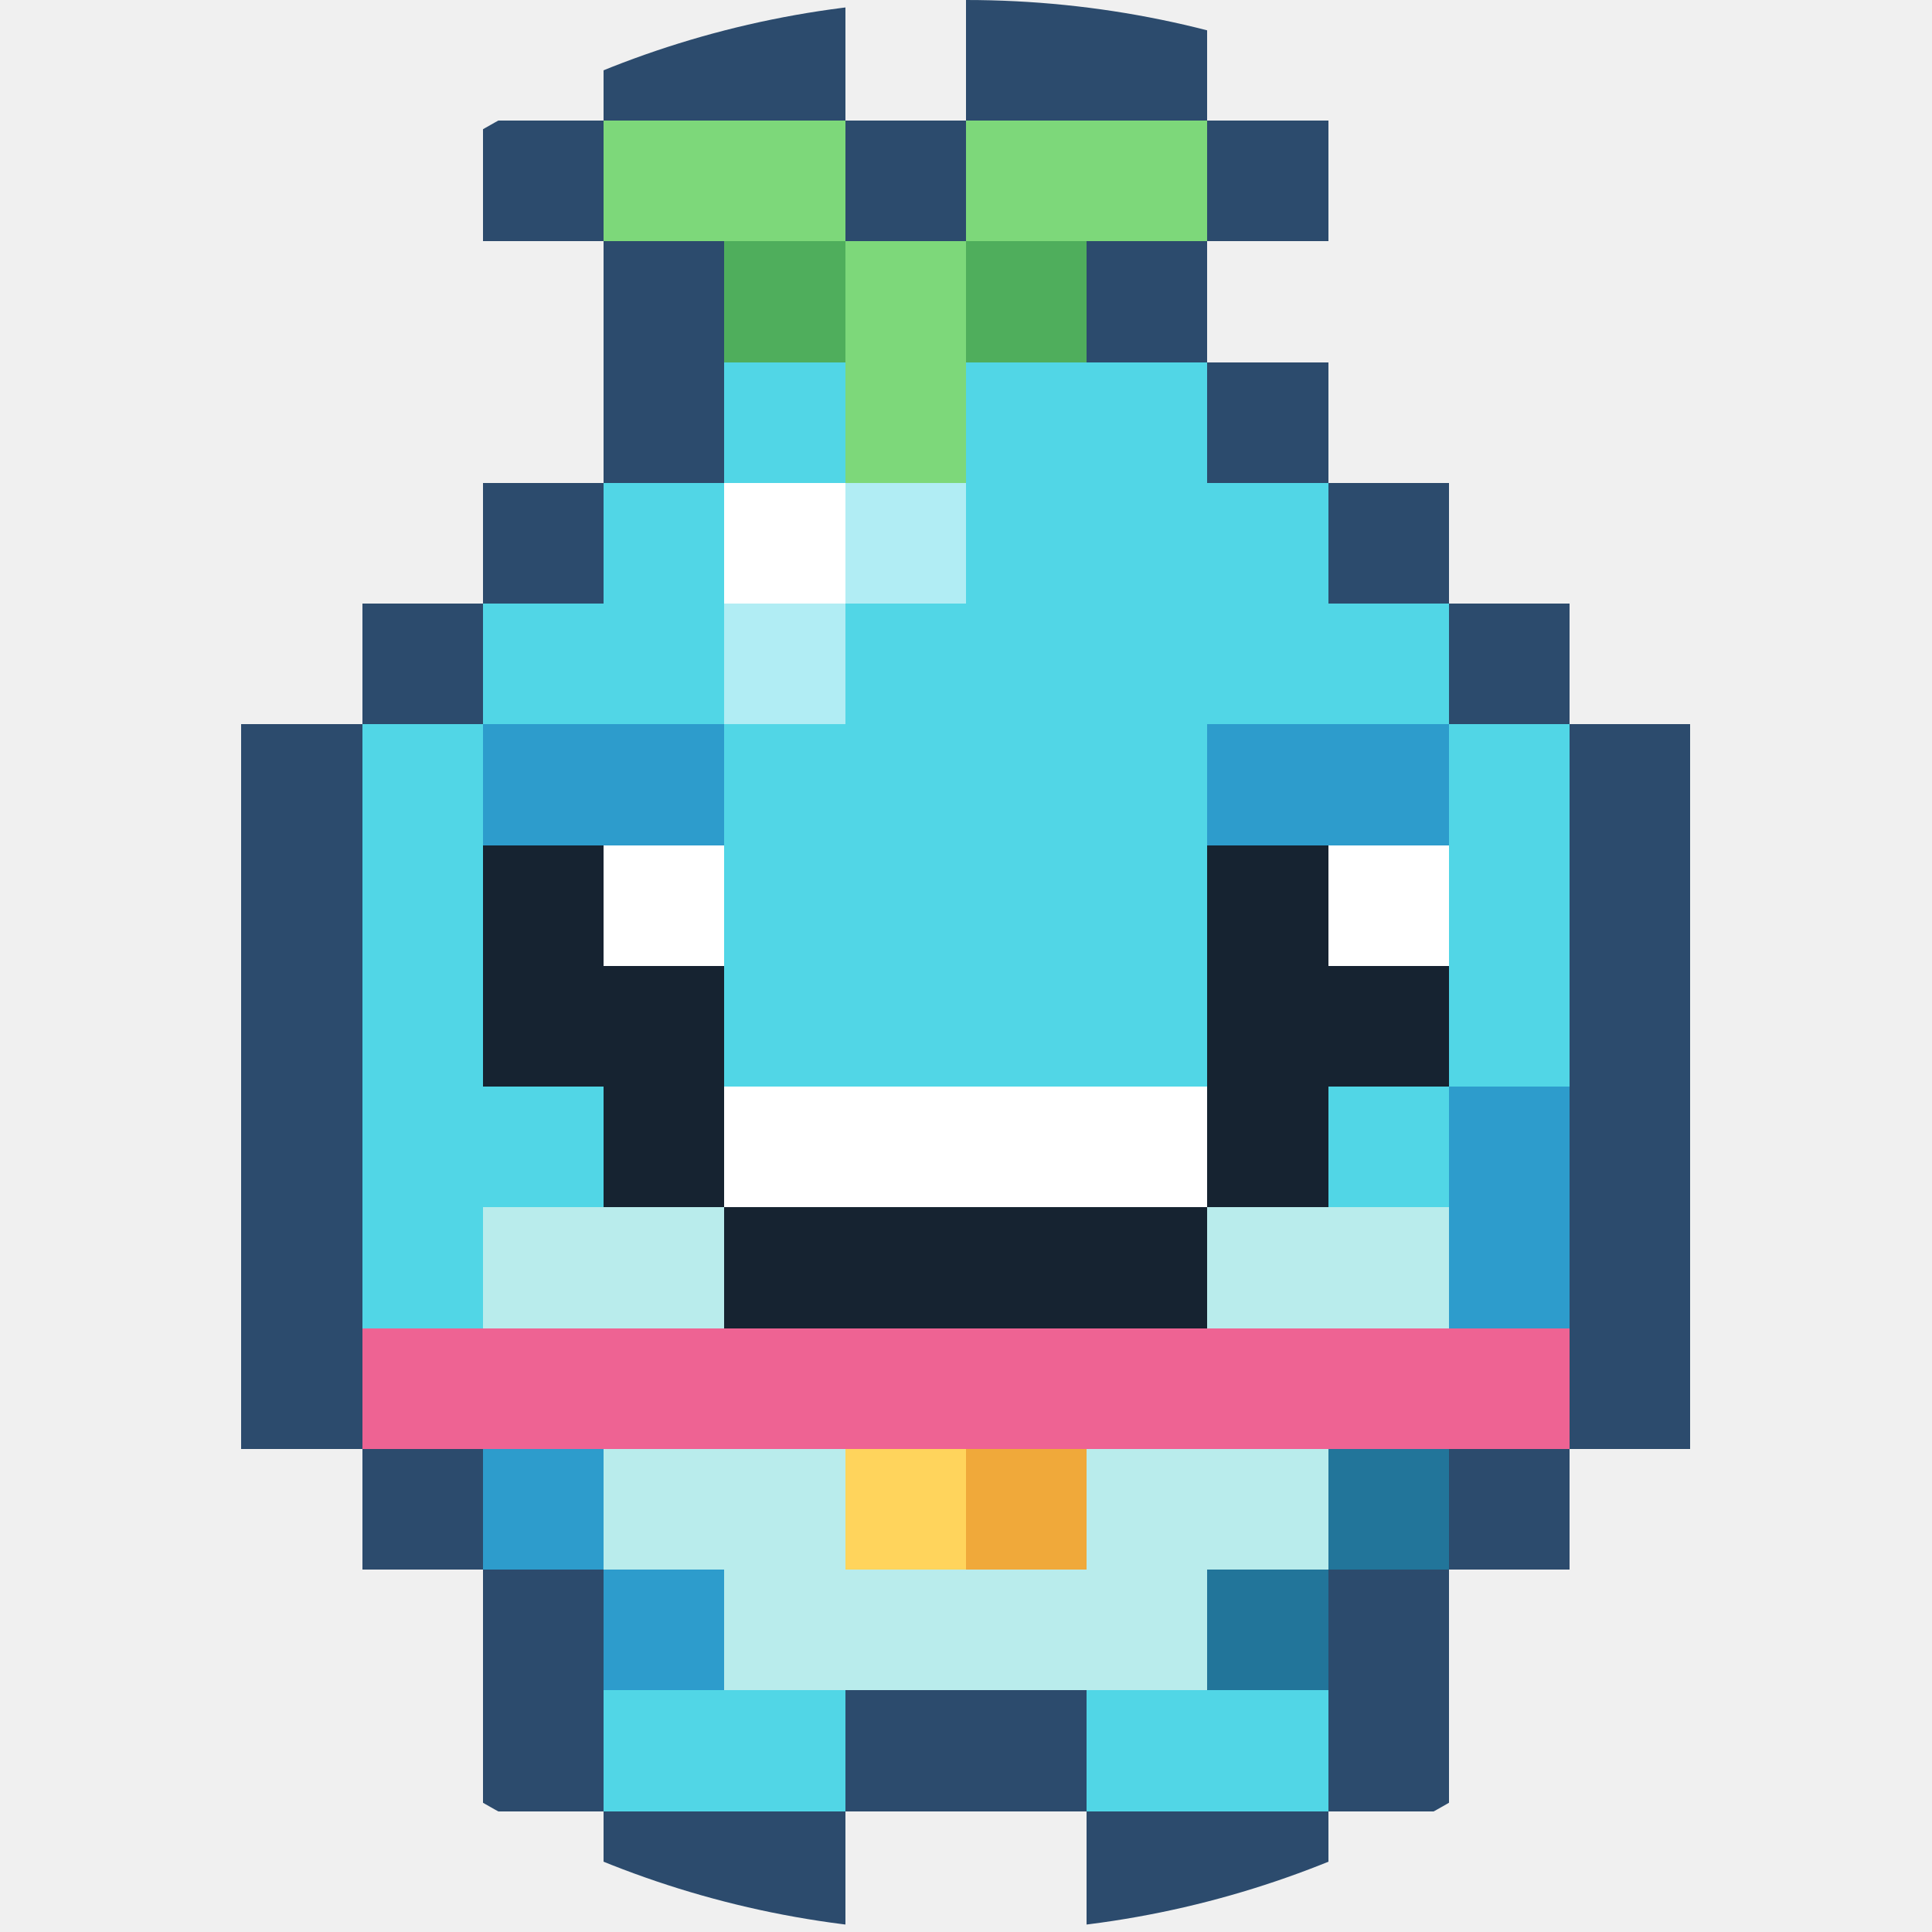
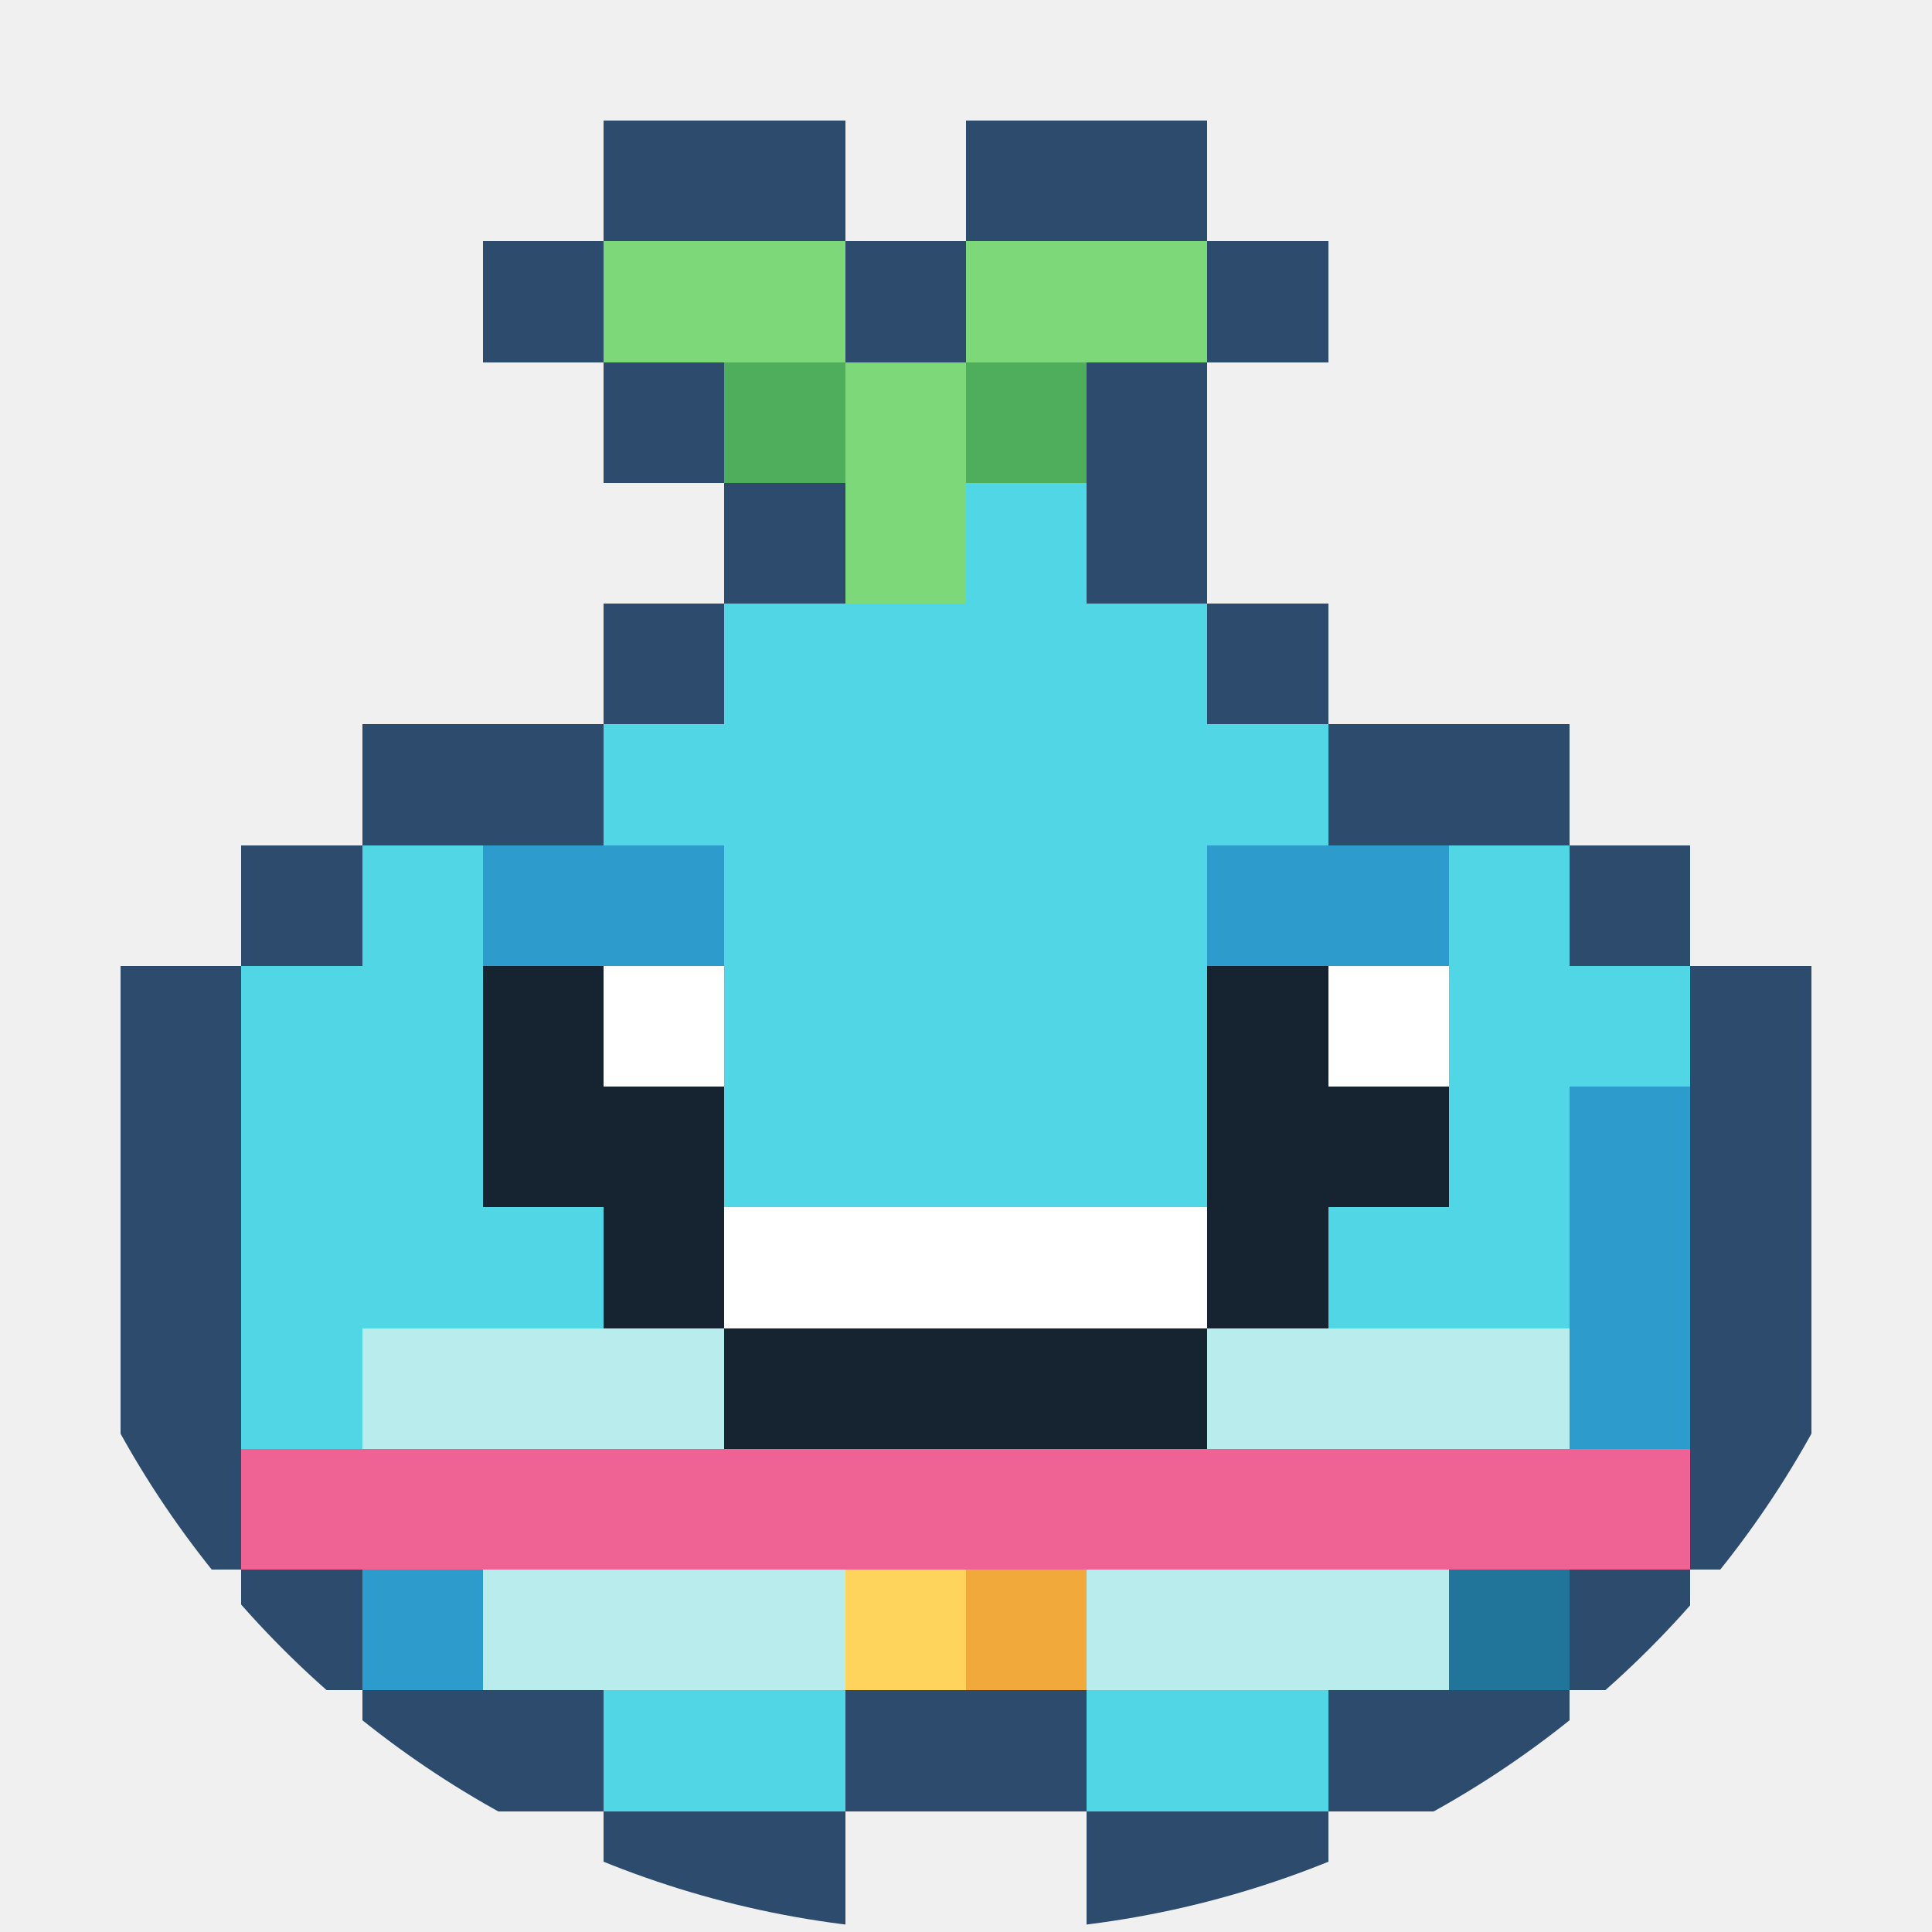
<svg xmlns="http://www.w3.org/2000/svg" width="128" height="128" viewBox="0 0 128 128" shape-rendering="crispEdges" role="presentation" aria-hidden="true">
  <defs>
    <clipPath id="clip">
      <circle cx="64" cy="64" r="64" />
    </clipPath>
  </defs>
  <g clip-path="url(#clip)">
-     <rect x="40" y="0" width="16" height="8" fill="#2C4B6D" />
-     <rect x="64" y="0" width="16" height="8" fill="#2C4B6D" />
-     <rect x="32" y="8" width="8" height="8" fill="#2C4B6D" />
-     <rect x="40" y="8" width="16" height="8" fill="#7DD87A" />
-     <rect x="56" y="8" width="8" height="8" fill="#2C4B6D" />
-     <rect x="64" y="8" width="16" height="8" fill="#7DD87A" />
-     <rect x="80" y="8" width="8" height="8" fill="#2C4B6D" />
-     <rect x="40" y="16" width="8" height="8" fill="#2C4B6D" />
-     <rect x="48" y="16" width="8" height="8" fill="#4FAE5C" />
-     <rect x="56" y="16" width="8" height="8" fill="#7DD87A" />
-     <rect x="64" y="16" width="8" height="8" fill="#4FAE5C" />
-     <rect x="72" y="16" width="8" height="8" fill="#2C4B6D" />
+     <rect x="40" y="8" width="16" height="8" fill="#2C4B6D" />
+     <rect x="64" y="8" width="16" height="8" fill="#2C4B6D" />
+     <rect x="32" y="16" width="8" height="8" fill="#2C4B6D" />
+     <rect x="40" y="16" width="16" height="8" fill="#7DD87A" />
+     <rect x="56" y="16" width="8" height="8" fill="#2C4B6D" />
+     <rect x="64" y="16" width="16" height="8" fill="#7DD87A" />
+     <rect x="80" y="16" width="8" height="8" fill="#2C4B6D" />
    <rect x="40" y="24" width="8" height="8" fill="#2C4B6D" />
-     <rect x="48" y="24" width="8" height="8" fill="#51D6E6" />
+     <rect x="48" y="24" width="8" height="8" fill="#4FAE5C" />
    <rect x="56" y="24" width="8" height="8" fill="#7DD87A" />
-     <rect x="64" y="24" width="16" height="8" fill="#51D6E6" />
-     <rect x="80" y="24" width="8" height="8" fill="#2C4B6D" />
-     <rect x="32" y="32" width="8" height="8" fill="#2C4B6D" />
-     <rect x="40" y="32" width="8" height="8" fill="#51D6E6" />
-     <rect x="48" y="32" width="8" height="8" fill="#FFFFFF" />
-     <rect x="56" y="32" width="8" height="8" fill="#B1EDF4" />
-     <rect x="64" y="32" width="24" height="8" fill="#51D6E6" />
-     <rect x="88" y="32" width="8" height="8" fill="#2C4B6D" />
-     <rect x="24" y="40" width="8" height="8" fill="#2C4B6D" />
-     <rect x="32" y="40" width="16" height="8" fill="#51D6E6" />
-     <rect x="48" y="40" width="8" height="8" fill="#B1EDF4" />
-     <rect x="56" y="40" width="40" height="8" fill="#51D6E6" />
-     <rect x="96" y="40" width="8" height="8" fill="#2C4B6D" />
-     <rect x="16" y="48" width="8" height="8" fill="#2C4B6D" />
-     <rect x="24" y="48" width="8" height="8" fill="#51D6E6" />
-     <rect x="32" y="48" width="16" height="8" fill="#2D9CCC" />
-     <rect x="48" y="48" width="32" height="8" fill="#51D6E6" />
-     <rect x="80" y="48" width="16" height="8" fill="#2D9CCC" />
-     <rect x="96" y="48" width="8" height="8" fill="#51D6E6" />
-     <rect x="104" y="48" width="8" height="8" fill="#2C4B6D" />
+     <rect x="64" y="24" width="8" height="8" fill="#4FAE5C" />
+     <rect x="72" y="24" width="8" height="8" fill="#2C4B6D" />
+     <rect x="48" y="32" width="8" height="8" fill="#2C4B6D" />
+     <rect x="56" y="32" width="8" height="8" fill="#7DD87A" />
+     <rect x="64" y="32" width="8" height="8" fill="#51D6E6" />
+     <rect x="72" y="32" width="8" height="8" fill="#2C4B6D" />
+     <rect x="40" y="40" width="8" height="8" fill="#2C4B6D" />
+     <rect x="48" y="40" width="32" height="8" fill="#51D6E6" />
+     <rect x="80" y="40" width="8" height="8" fill="#2C4B6D" />
+     <rect x="24" y="48" width="16" height="8" fill="#2C4B6D" />
+     <rect x="40" y="48" width="48" height="8" fill="#51D6E6" />
+     <rect x="88" y="48" width="16" height="8" fill="#2C4B6D" />
    <rect x="16" y="56" width="8" height="8" fill="#2C4B6D" />
    <rect x="24" y="56" width="8" height="8" fill="#51D6E6" />
-     <rect x="32" y="56" width="8" height="8" fill="#162331" />
-     <rect x="40" y="56" width="8" height="8" fill="#FFFFFF" />
+     <rect x="32" y="56" width="16" height="8" fill="#2D9CCC" />
    <rect x="48" y="56" width="32" height="8" fill="#51D6E6" />
-     <rect x="80" y="56" width="8" height="8" fill="#162331" />
-     <rect x="88" y="56" width="8" height="8" fill="#FFFFFF" />
+     <rect x="80" y="56" width="16" height="8" fill="#2D9CCC" />
    <rect x="96" y="56" width="8" height="8" fill="#51D6E6" />
    <rect x="104" y="56" width="8" height="8" fill="#2C4B6D" />
-     <rect x="16" y="64" width="8" height="8" fill="#2C4B6D" />
-     <rect x="24" y="64" width="8" height="8" fill="#51D6E6" />
-     <rect x="32" y="64" width="16" height="8" fill="#162331" />
+     <rect x="8" y="64" width="8" height="8" fill="#2C4B6D" />
+     <rect x="16" y="64" width="16" height="8" fill="#51D6E6" />
+     <rect x="32" y="64" width="8" height="8" fill="#162331" />
+     <rect x="40" y="64" width="8" height="8" fill="#FFFFFF" />
    <rect x="48" y="64" width="32" height="8" fill="#51D6E6" />
-     <rect x="80" y="64" width="16" height="8" fill="#162331" />
-     <rect x="96" y="64" width="8" height="8" fill="#51D6E6" />
-     <rect x="104" y="64" width="8" height="8" fill="#2C4B6D" />
-     <rect x="16" y="72" width="8" height="8" fill="#2C4B6D" />
-     <rect x="24" y="72" width="16" height="8" fill="#51D6E6" />
-     <rect x="40" y="72" width="8" height="8" fill="#162331" />
-     <rect x="48" y="72" width="32" height="8" fill="#FFFFFF" />
-     <rect x="80" y="72" width="8" height="8" fill="#162331" />
-     <rect x="88" y="72" width="8" height="8" fill="#51D6E6" />
-     <rect x="96" y="72" width="8" height="8" fill="#2D9CCC" />
-     <rect x="104" y="72" width="8" height="8" fill="#2C4B6D" />
-     <rect x="16" y="80" width="8" height="8" fill="#2C4B6D" />
-     <rect x="24" y="80" width="8" height="8" fill="#51D6E6" />
-     <rect x="32" y="80" width="16" height="8" fill="#B9ECEC" />
-     <rect x="48" y="80" width="32" height="8" fill="#162331" />
-     <rect x="80" y="80" width="16" height="8" fill="#B9ECEC" />
-     <rect x="96" y="80" width="8" height="8" fill="#2D9CCC" />
-     <rect x="104" y="80" width="8" height="8" fill="#2C4B6D" />
-     <rect x="16" y="88" width="8" height="8" fill="#2C4B6D" />
-     <rect x="24" y="88" width="80" height="8" fill="#EE6393" />
-     <rect x="104" y="88" width="8" height="8" fill="#2C4B6D" />
-     <rect x="24" y="96" width="8" height="8" fill="#2C4B6D" />
-     <rect x="32" y="96" width="8" height="8" fill="#2D9CCC" />
-     <rect x="40" y="96" width="16" height="8" fill="#B9ECEC" />
-     <rect x="56" y="96" width="8" height="8" fill="#FFD45C" />
-     <rect x="64" y="96" width="8" height="8" fill="#F0A93A" />
-     <rect x="72" y="96" width="16" height="8" fill="#B9ECEC" />
-     <rect x="88" y="96" width="8" height="8" fill="#22759A" />
-     <rect x="96" y="96" width="8" height="8" fill="#2C4B6D" />
-     <rect x="32" y="104" width="8" height="8" fill="#2C4B6D" />
-     <rect x="40" y="104" width="8" height="8" fill="#2D9CCC" />
-     <rect x="48" y="104" width="32" height="8" fill="#B9ECEC" />
-     <rect x="80" y="104" width="8" height="8" fill="#22759A" />
-     <rect x="88" y="104" width="8" height="8" fill="#2C4B6D" />
-     <rect x="32" y="112" width="8" height="8" fill="#2C4B6D" />
+     <rect x="80" y="64" width="8" height="8" fill="#162331" />
+     <rect x="88" y="64" width="8" height="8" fill="#FFFFFF" />
+     <rect x="96" y="64" width="16" height="8" fill="#51D6E6" />
+     <rect x="112" y="64" width="8" height="8" fill="#2C4B6D" />
+     <rect x="8" y="72" width="8" height="8" fill="#2C4B6D" />
+     <rect x="16" y="72" width="16" height="8" fill="#51D6E6" />
+     <rect x="32" y="72" width="16" height="8" fill="#162331" />
+     <rect x="48" y="72" width="32" height="8" fill="#51D6E6" />
+     <rect x="80" y="72" width="16" height="8" fill="#162331" />
+     <rect x="96" y="72" width="8" height="8" fill="#51D6E6" />
+     <rect x="104" y="72" width="8" height="8" fill="#2D9CCC" />
+     <rect x="112" y="72" width="8" height="8" fill="#2C4B6D" />
+     <rect x="8" y="80" width="8" height="8" fill="#2C4B6D" />
+     <rect x="16" y="80" width="24" height="8" fill="#51D6E6" />
+     <rect x="40" y="80" width="8" height="8" fill="#162331" />
+     <rect x="48" y="80" width="32" height="8" fill="#FFFFFF" />
+     <rect x="80" y="80" width="8" height="8" fill="#162331" />
+     <rect x="88" y="80" width="16" height="8" fill="#51D6E6" />
+     <rect x="104" y="80" width="8" height="8" fill="#2D9CCC" />
+     <rect x="112" y="80" width="8" height="8" fill="#2C4B6D" />
+     <rect x="8" y="88" width="8" height="8" fill="#2C4B6D" />
+     <rect x="16" y="88" width="8" height="8" fill="#51D6E6" />
+     <rect x="24" y="88" width="24" height="8" fill="#B9ECEC" />
+     <rect x="48" y="88" width="32" height="8" fill="#162331" />
+     <rect x="80" y="88" width="24" height="8" fill="#B9ECEC" />
+     <rect x="104" y="88" width="8" height="8" fill="#2D9CCC" />
+     <rect x="112" y="88" width="8" height="8" fill="#2C4B6D" />
+     <rect x="8" y="96" width="8" height="8" fill="#2C4B6D" />
+     <rect x="16" y="96" width="96" height="8" fill="#EE6393" />
+     <rect x="112" y="96" width="8" height="8" fill="#2C4B6D" />
+     <rect x="16" y="104" width="8" height="8" fill="#2C4B6D" />
+     <rect x="24" y="104" width="8" height="8" fill="#2D9CCC" />
+     <rect x="32" y="104" width="24" height="8" fill="#B9ECEC" />
+     <rect x="56" y="104" width="8" height="8" fill="#FFD45C" />
+     <rect x="64" y="104" width="8" height="8" fill="#F0A93A" />
+     <rect x="72" y="104" width="24" height="8" fill="#B9ECEC" />
+     <rect x="96" y="104" width="8" height="8" fill="#22759A" />
+     <rect x="104" y="104" width="8" height="8" fill="#2C4B6D" />
+     <rect x="24" y="112" width="16" height="8" fill="#2C4B6D" />
    <rect x="40" y="112" width="16" height="8" fill="#51D6E6" />
    <rect x="56" y="112" width="16" height="8" fill="#2C4B6D" />
    <rect x="72" y="112" width="16" height="8" fill="#51D6E6" />
-     <rect x="88" y="112" width="8" height="8" fill="#2C4B6D" />
+     <rect x="88" y="112" width="16" height="8" fill="#2C4B6D" />
    <rect x="40" y="120" width="16" height="8" fill="#2C4B6D" />
    <rect x="72" y="120" width="16" height="8" fill="#2C4B6D" />
  </g>
</svg>
